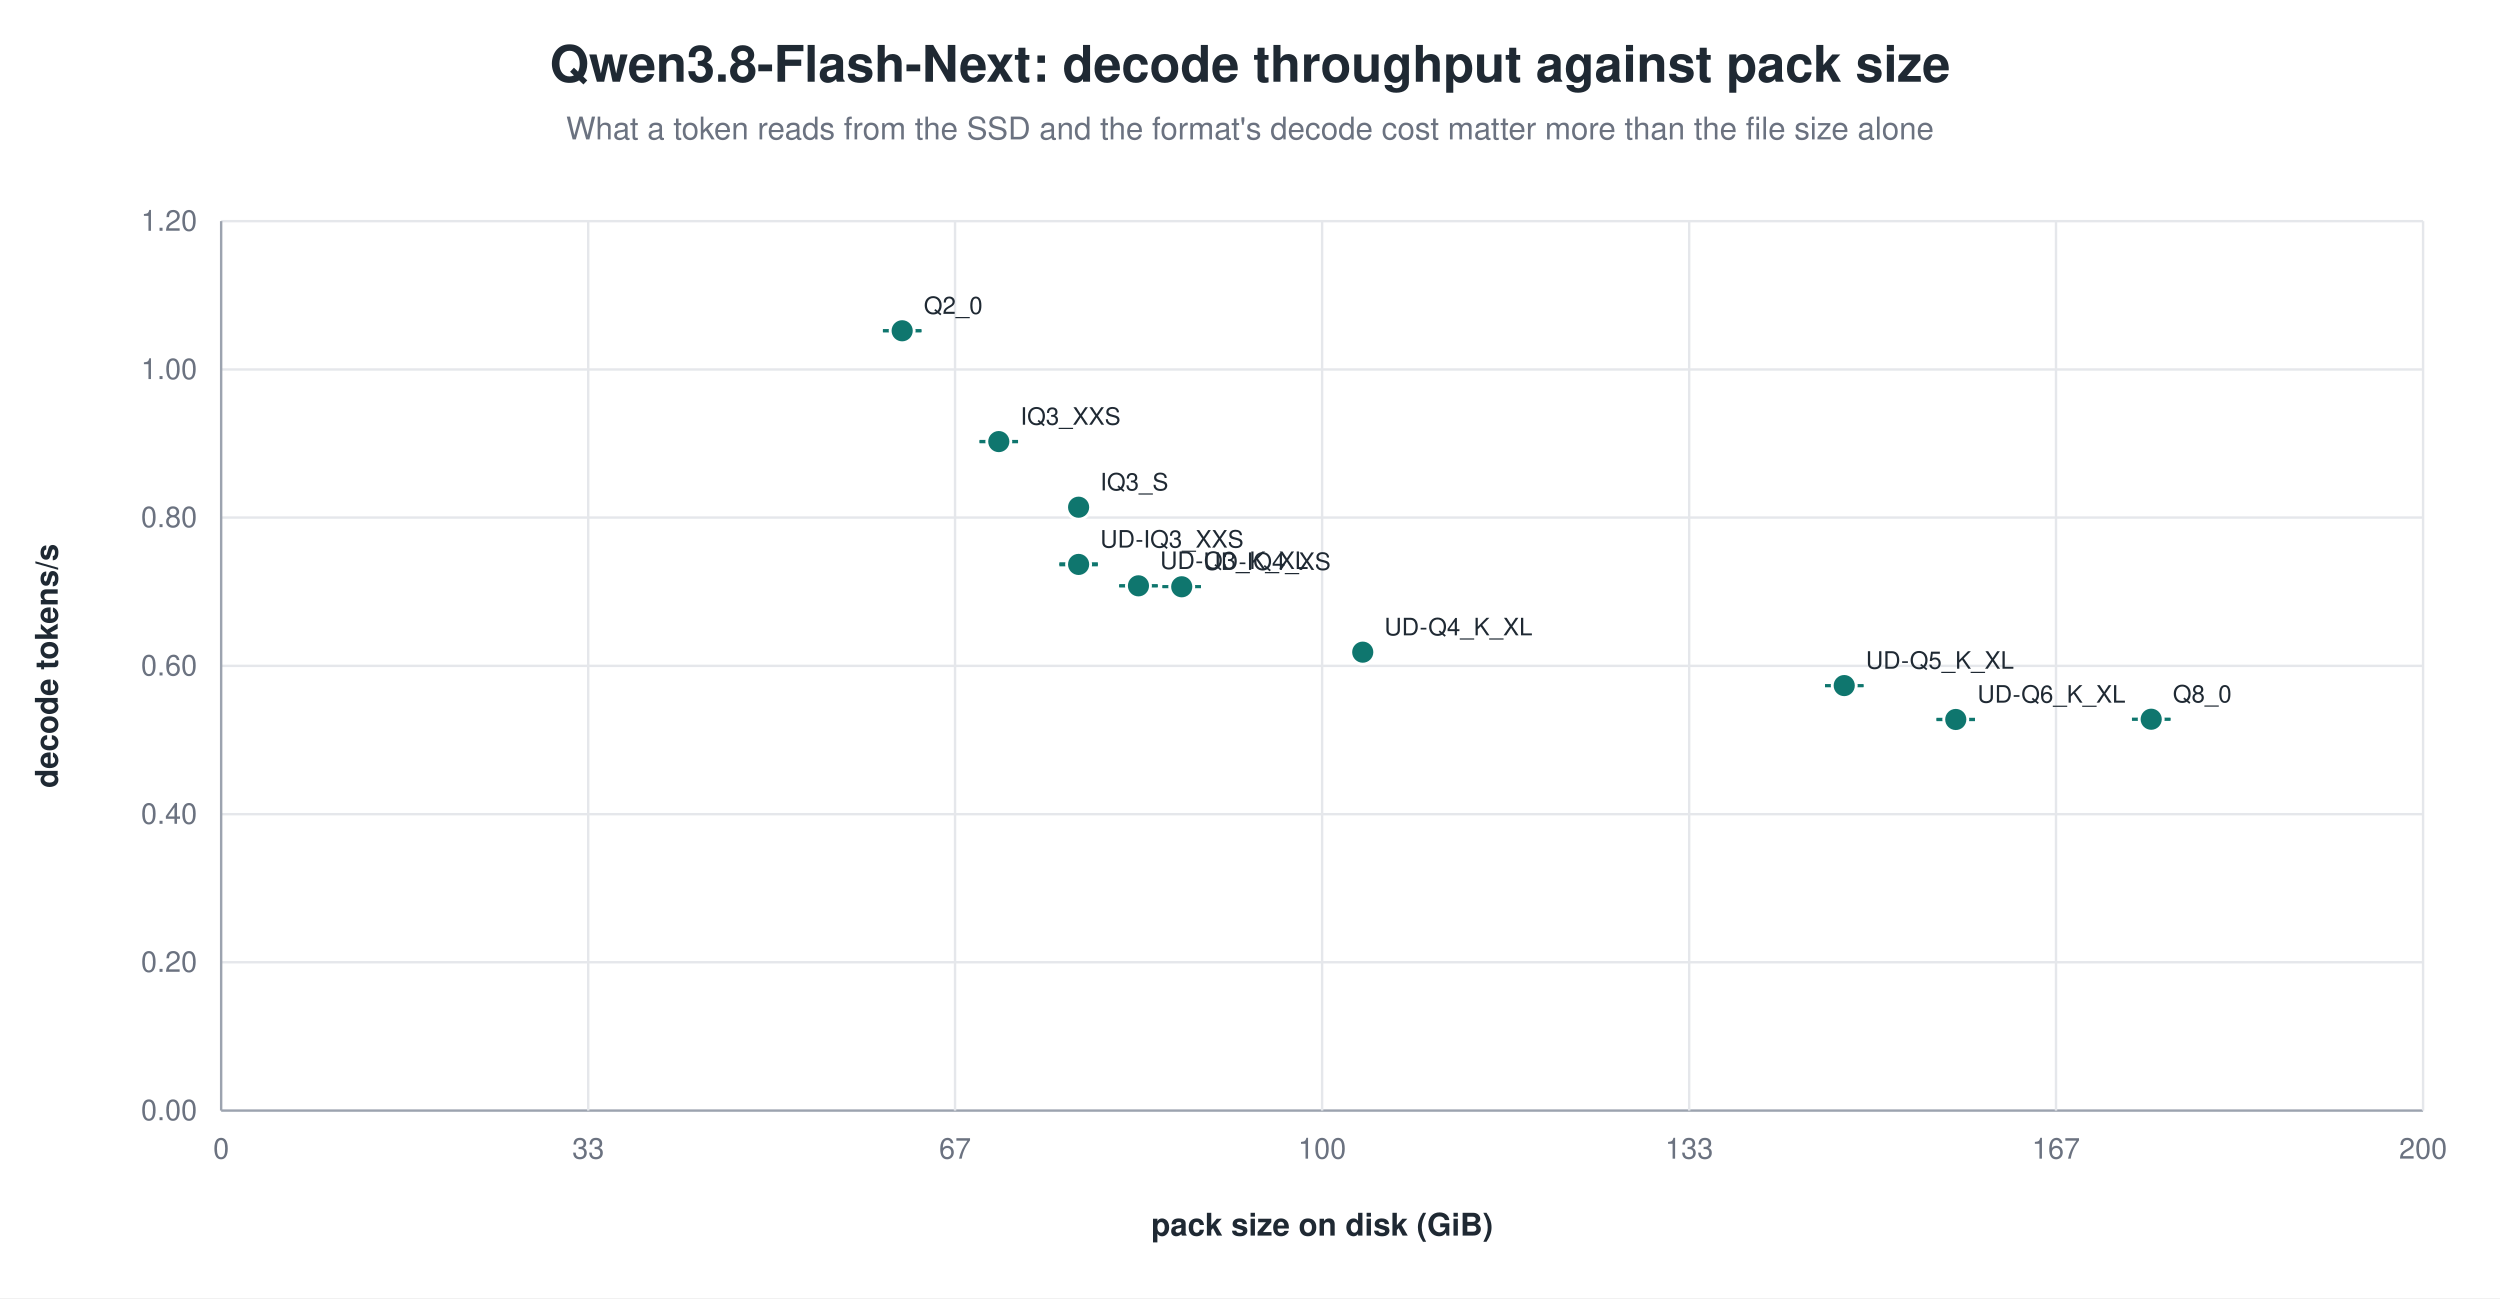
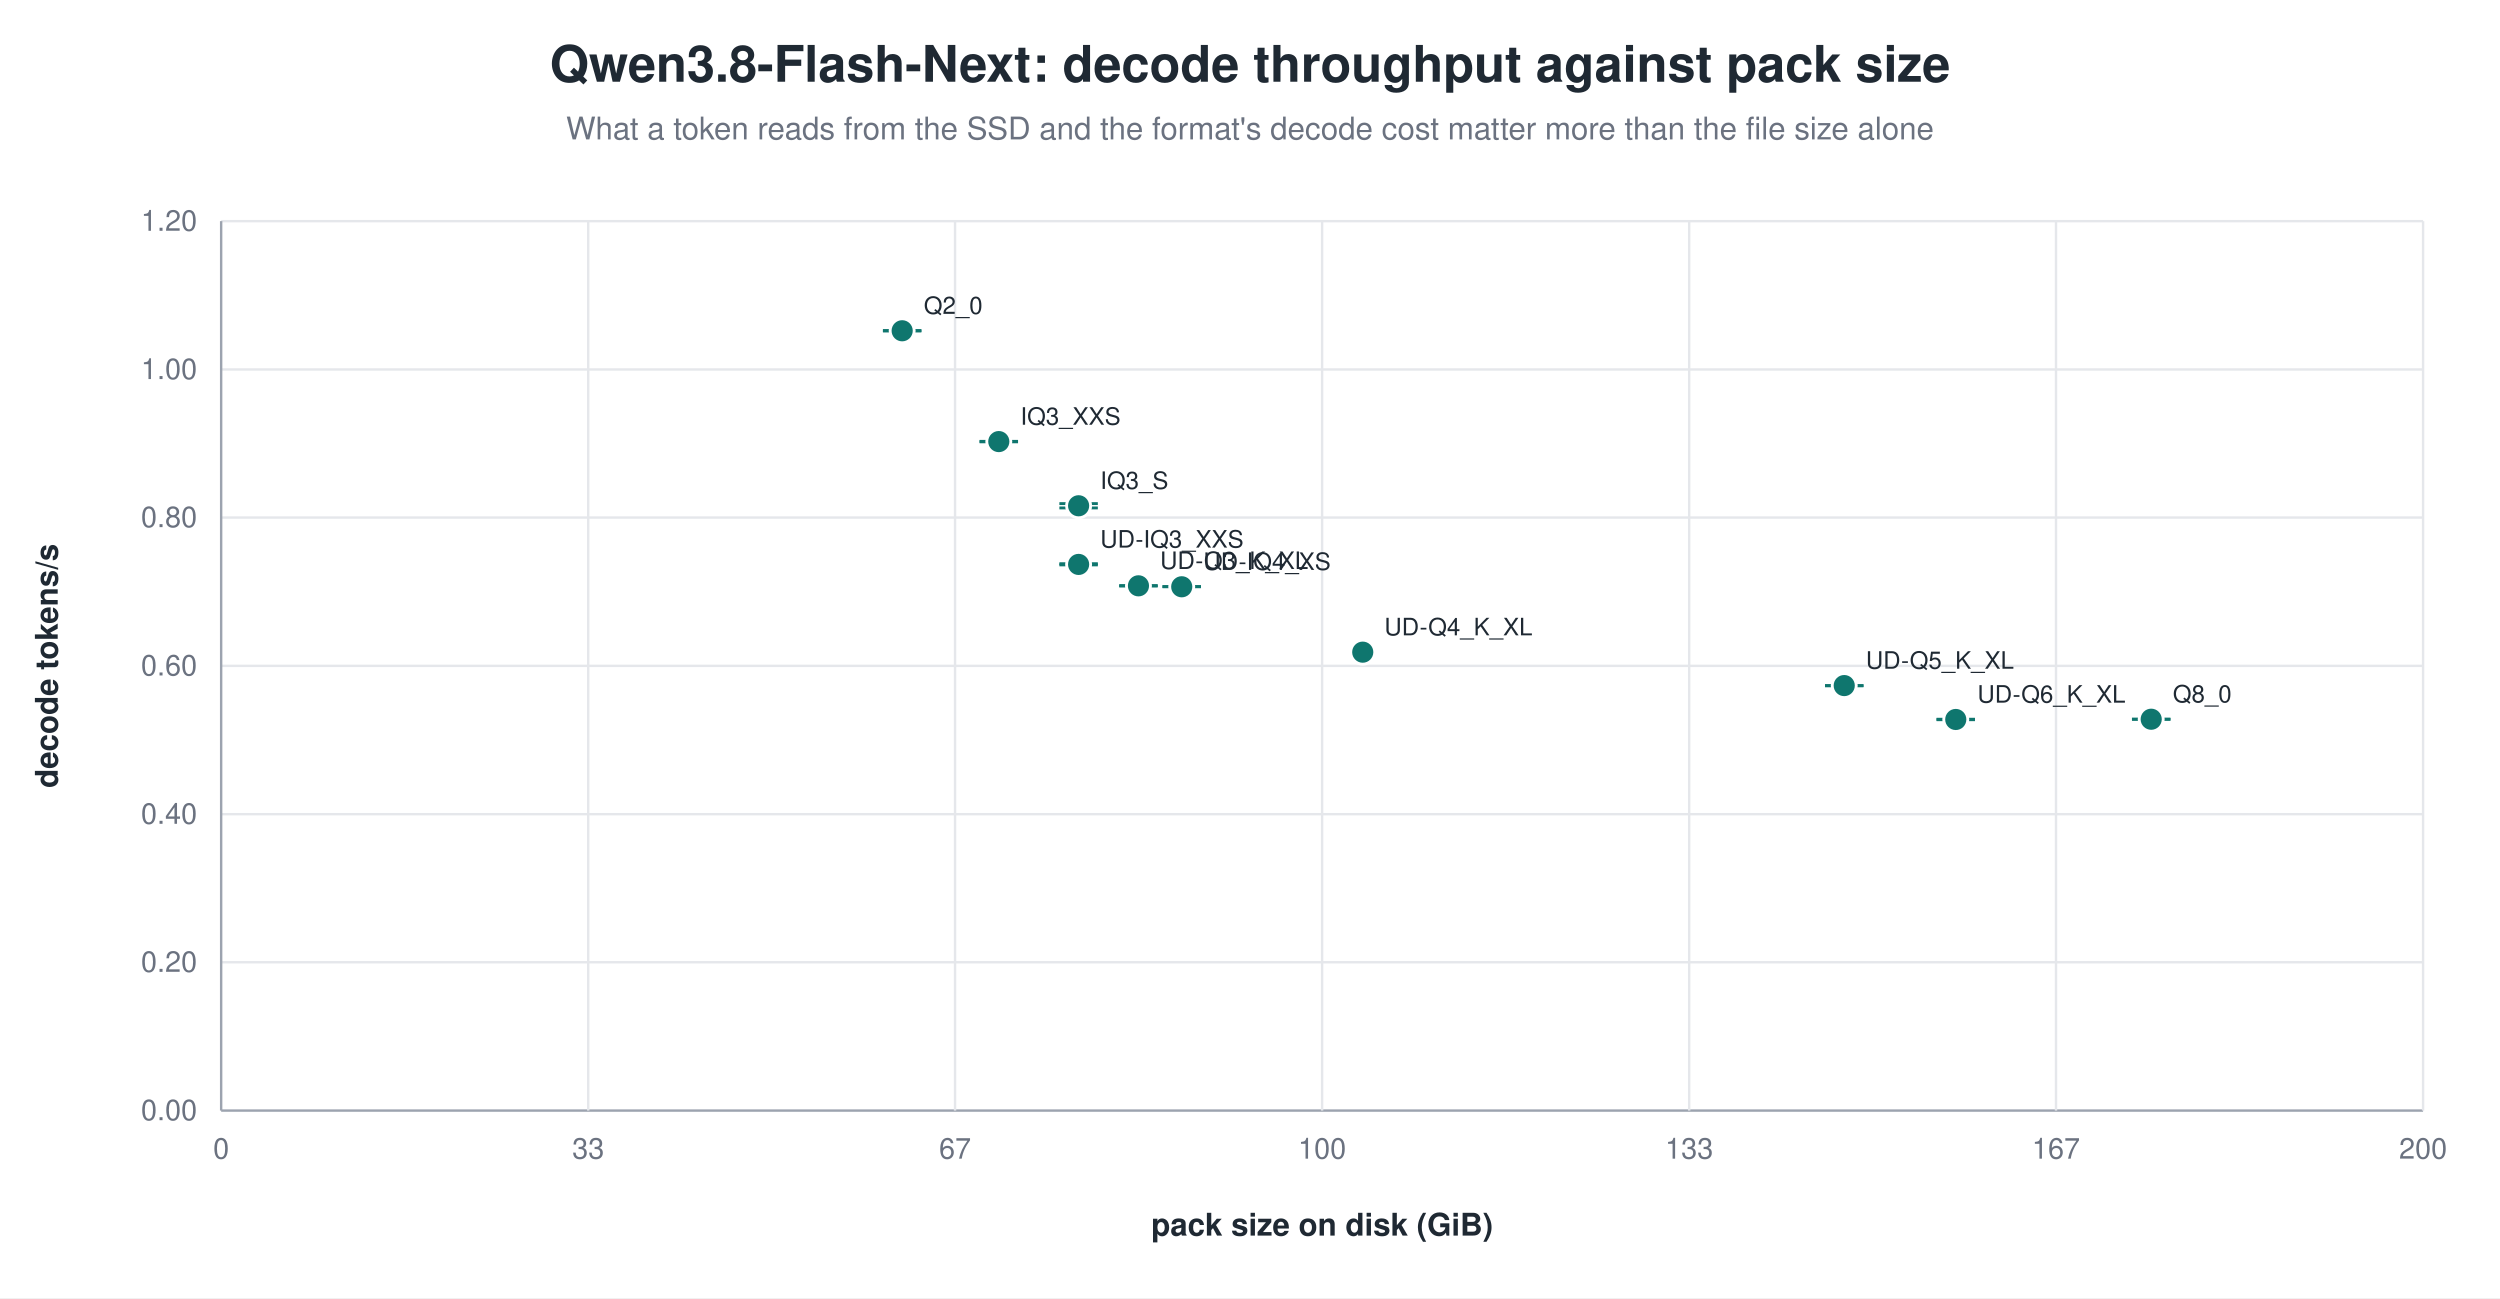
<svg xmlns="http://www.w3.org/2000/svg" width="1040" height="540" viewBox="0 0 1040 540" role="img" aria-label="Qwen3.8-Flash-Next: decode throughput against pack size">
  <rect width="1040" height="540" fill="white" />
  <text x="520.0" y="34" text-anchor="middle" font-family="Helvetica, Arial, sans-serif" font-size="21" font-weight="600" fill="#1f2933">Qwen3.8-Flash-Next: decode throughput against pack size</text>
  <text x="520.0" y="58" text-anchor="middle" font-family="Helvetica, Arial, sans-serif" font-size="13" fill="#6b7280">What a token reads from the SSD and the format's decode cost matter more than the file size alone</text>
  <line x1="92.0" y1="462.0" x2="1008.0" y2="462.0" stroke="#9ca3af" stroke-width="1.0" />
  <text x="82.0" y="466.0" text-anchor="end" font-family="Helvetica, Arial, sans-serif" font-size="12" fill="#6b7280" font-weight="400">0.00</text>
  <line x1="92.0" y1="400.3" x2="1008.0" y2="400.3" stroke="#e5e7eb" stroke-width="1.0" />
  <text x="82.0" y="404.3" text-anchor="end" font-family="Helvetica, Arial, sans-serif" font-size="12" fill="#6b7280" font-weight="400">0.20</text>
  <line x1="92.0" y1="338.7" x2="1008.0" y2="338.7" stroke="#e5e7eb" stroke-width="1.0" />
  <text x="82.0" y="342.7" text-anchor="end" font-family="Helvetica, Arial, sans-serif" font-size="12" fill="#6b7280" font-weight="400">0.40</text>
  <line x1="92.0" y1="277.0" x2="1008.0" y2="277.0" stroke="#e5e7eb" stroke-width="1.0" />
  <text x="82.0" y="281.0" text-anchor="end" font-family="Helvetica, Arial, sans-serif" font-size="12" fill="#6b7280" font-weight="400">0.60</text>
  <line x1="92.0" y1="215.3" x2="1008.0" y2="215.3" stroke="#e5e7eb" stroke-width="1.0" />
  <text x="82.0" y="219.3" text-anchor="end" font-family="Helvetica, Arial, sans-serif" font-size="12" fill="#6b7280" font-weight="400">0.80</text>
  <line x1="92.0" y1="153.7" x2="1008.0" y2="153.7" stroke="#e5e7eb" stroke-width="1.0" />
  <text x="82.0" y="157.7" text-anchor="end" font-family="Helvetica, Arial, sans-serif" font-size="12" fill="#6b7280" font-weight="400">1.00</text>
  <line x1="92.0" y1="92.0" x2="1008.0" y2="92.0" stroke="#e5e7eb" stroke-width="1.0" />
  <text x="82.0" y="96.0" text-anchor="end" font-family="Helvetica, Arial, sans-serif" font-size="12" fill="#6b7280" font-weight="400">1.20</text>
  <line x1="92.0" y1="92.0" x2="92.0" y2="462.0" stroke="#9ca3af" stroke-width="1.0" />
  <text x="92.0" y="482.0" text-anchor="middle" font-family="Helvetica, Arial, sans-serif" font-size="12" fill="#6b7280" font-weight="400">0</text>
  <line x1="244.7" y1="92.0" x2="244.7" y2="462.0" stroke="#e5e7eb" stroke-width="1.0" />
  <text x="244.7" y="482.0" text-anchor="middle" font-family="Helvetica, Arial, sans-serif" font-size="12" fill="#6b7280" font-weight="400">33</text>
  <line x1="397.3" y1="92.0" x2="397.3" y2="462.0" stroke="#e5e7eb" stroke-width="1.0" />
  <text x="397.3" y="482.0" text-anchor="middle" font-family="Helvetica, Arial, sans-serif" font-size="12" fill="#6b7280" font-weight="400">67</text>
  <line x1="550.0" y1="92.0" x2="550.0" y2="462.0" stroke="#e5e7eb" stroke-width="1.0" />
  <text x="550.0" y="482.0" text-anchor="middle" font-family="Helvetica, Arial, sans-serif" font-size="12" fill="#6b7280" font-weight="400">100</text>
  <line x1="702.7" y1="92.0" x2="702.7" y2="462.0" stroke="#e5e7eb" stroke-width="1.0" />
  <text x="702.7" y="482.0" text-anchor="middle" font-family="Helvetica, Arial, sans-serif" font-size="12" fill="#6b7280" font-weight="400">133</text>
  <line x1="855.3" y1="92.0" x2="855.3" y2="462.0" stroke="#e5e7eb" stroke-width="1.0" />
  <text x="855.3" y="482.0" text-anchor="middle" font-family="Helvetica, Arial, sans-serif" font-size="12" fill="#6b7280" font-weight="400">167</text>
  <line x1="1008.0" y1="92.0" x2="1008.0" y2="462.0" stroke="#e5e7eb" stroke-width="1.0" />
  <text x="1008.0" y="482.0" text-anchor="middle" font-family="Helvetica, Arial, sans-serif" font-size="12" fill="#6b7280" font-weight="400">200</text>
  <text x="24.0" y="277.0" text-anchor="middle" font-family="Helvetica, Arial, sans-serif" font-size="13" fill="#1f2933" font-weight="600" transform="rotate(-90.0 24.0 277.0)">decode tokens/s</text>
  <text x="550.0" y="514.0" text-anchor="middle" font-family="Helvetica, Arial, sans-serif" font-size="13" fill="#1f2933" font-weight="600">pack size on disk (GiB)</text>
  <line x1="375.3" y1="137.5" x2="375.3" y2="137.7" stroke="#0f766e" stroke-width="1.2" />
  <line x1="367.3" y1="137.5" x2="383.3" y2="137.5" stroke="#0f766e" stroke-width="1.2" />
  <line x1="367.3" y1="137.7" x2="383.3" y2="137.7" stroke="#0f766e" stroke-width="1.2" />
  <circle cx="375.3" cy="137.6" r="5.0" fill="#0f766e" stroke="white" stroke-width="1.2" opacity="1.00" />
  <text x="384.3" y="130.6" text-anchor="start" font-family="Helvetica, Arial, sans-serif" font-size="10" fill="#1f2933" font-weight="500">Q2_0</text>
  <line x1="415.5" y1="183.6" x2="415.5" y2="183.8" stroke="#0f766e" stroke-width="1.2" />
  <line x1="407.5" y1="183.6" x2="423.5" y2="183.6" stroke="#0f766e" stroke-width="1.2" />
  <line x1="407.5" y1="183.8" x2="423.5" y2="183.8" stroke="#0f766e" stroke-width="1.2" />
  <circle cx="415.5" cy="183.7" r="5.0" fill="#0f766e" stroke="white" stroke-width="1.2" opacity="1.00" />
  <text x="424.5" y="176.7" text-anchor="start" font-family="Helvetica, Arial, sans-serif" font-size="10" fill="#1f2933" font-weight="500">IQ3_XXS</text>
-   <circle cx="448.7" cy="211.0" r="5.0" fill="#0f766e" stroke="white" stroke-width="1.2" opacity="1.00" />
-   <text x="457.7" y="204.0" text-anchor="start" font-family="Helvetica, Arial, sans-serif" font-size="10" fill="#1f2933" font-weight="500">IQ3_S</text>
+   <line x1="448.7" y1="209.5" x2="448.7" y2="211.3" stroke="#0f766e" stroke-width="1.2" />
+   <line x1="440.7" y1="209.5" x2="456.7" y2="209.5" stroke="#0f766e" stroke-width="1.2" />
+   <line x1="440.7" y1="211.3" x2="456.7" y2="211.3" stroke="#0f766e" stroke-width="1.2" />
+   <circle cx="448.7" cy="210.4" r="5.0" fill="#0f766e" stroke="white" stroke-width="1.2" opacity="1.00" />
+   <text x="457.7" y="203.4" text-anchor="start" font-family="Helvetica, Arial, sans-serif" font-size="10" fill="#1f2933" font-weight="500">IQ3_S</text>
  <line x1="448.7" y1="234.5" x2="448.7" y2="235.0" stroke="#0f766e" stroke-width="1.2" />
  <line x1="440.7" y1="234.5" x2="456.7" y2="234.5" stroke="#0f766e" stroke-width="1.2" />
  <line x1="440.7" y1="235.0" x2="456.7" y2="235.0" stroke="#0f766e" stroke-width="1.2" />
  <circle cx="448.7" cy="234.8" r="5.0" fill="#0f766e" stroke="white" stroke-width="1.2" opacity="1.00" />
  <text x="457.7" y="227.8" text-anchor="start" font-family="Helvetica, Arial, sans-serif" font-size="10" fill="#1f2933" font-weight="500">UD-IQ3_XXS</text>
  <line x1="473.6" y1="243.6" x2="473.6" y2="243.8" stroke="#0f766e" stroke-width="1.2" />
  <line x1="465.6" y1="243.6" x2="481.6" y2="243.6" stroke="#0f766e" stroke-width="1.2" />
  <line x1="465.6" y1="243.8" x2="481.6" y2="243.8" stroke="#0f766e" stroke-width="1.2" />
  <circle cx="473.6" cy="243.7" r="5.0" fill="#0f766e" stroke="white" stroke-width="1.2" opacity="1.00" />
  <text x="482.6" y="236.7" text-anchor="start" font-family="Helvetica, Arial, sans-serif" font-size="10" fill="#1f2933" font-weight="500">UD-Q3_K_XL</text>
  <line x1="491.6" y1="244.0" x2="491.6" y2="244.1" stroke="#0f766e" stroke-width="1.2" />
  <line x1="483.6" y1="244.0" x2="499.6" y2="244.0" stroke="#0f766e" stroke-width="1.2" />
  <line x1="483.6" y1="244.1" x2="499.6" y2="244.1" stroke="#0f766e" stroke-width="1.2" />
  <circle cx="491.6" cy="244.1" r="5.0" fill="#0f766e" stroke="white" stroke-width="1.2" opacity="1.00" />
  <text x="500.6" y="237.1" text-anchor="start" font-family="Helvetica, Arial, sans-serif" font-size="10" fill="#1f2933" font-weight="500">UD-IQ4_XS</text>
  <circle cx="566.9" cy="271.3" r="5.0" fill="#0f766e" stroke="white" stroke-width="1.2" opacity="1.00" />
  <text x="575.9" y="264.3" text-anchor="start" font-family="Helvetica, Arial, sans-serif" font-size="10" fill="#1f2933" font-weight="500">UD-Q4_K_XL</text>
  <line x1="767.2" y1="285.2" x2="767.2" y2="285.3" stroke="#0f766e" stroke-width="1.2" />
  <line x1="759.2" y1="285.2" x2="775.2" y2="285.2" stroke="#0f766e" stroke-width="1.2" />
  <line x1="759.2" y1="285.3" x2="775.2" y2="285.3" stroke="#0f766e" stroke-width="1.2" />
  <circle cx="767.2" cy="285.2" r="5.0" fill="#0f766e" stroke="white" stroke-width="1.2" opacity="1.00" />
  <text x="776.2" y="278.2" text-anchor="start" font-family="Helvetica, Arial, sans-serif" font-size="10" fill="#1f2933" font-weight="500">UD-Q5_K_XL</text>
  <line x1="813.6" y1="299.2" x2="813.6" y2="299.4" stroke="#0f766e" stroke-width="1.2" />
  <line x1="805.6" y1="299.2" x2="821.6" y2="299.2" stroke="#0f766e" stroke-width="1.2" />
  <line x1="805.6" y1="299.4" x2="821.6" y2="299.4" stroke="#0f766e" stroke-width="1.2" />
  <circle cx="813.6" cy="299.3" r="5.0" fill="#0f766e" stroke="white" stroke-width="1.2" opacity="1.00" />
  <text x="822.6" y="292.3" text-anchor="start" font-family="Helvetica, Arial, sans-serif" font-size="10" fill="#1f2933" font-weight="500">UD-Q6_K_XL</text>
  <line x1="894.9" y1="299.2" x2="894.9" y2="299.2" stroke="#0f766e" stroke-width="1.2" />
  <line x1="886.9" y1="299.2" x2="902.9" y2="299.2" stroke="#0f766e" stroke-width="1.2" />
  <line x1="886.9" y1="299.2" x2="902.9" y2="299.2" stroke="#0f766e" stroke-width="1.2" />
  <circle cx="894.9" cy="299.2" r="5.0" fill="#0f766e" stroke="white" stroke-width="1.2" opacity="1.00" />
  <text x="903.9" y="292.2" text-anchor="start" font-family="Helvetica, Arial, sans-serif" font-size="10" fill="#1f2933" font-weight="500">Q8_0</text>
</svg>
